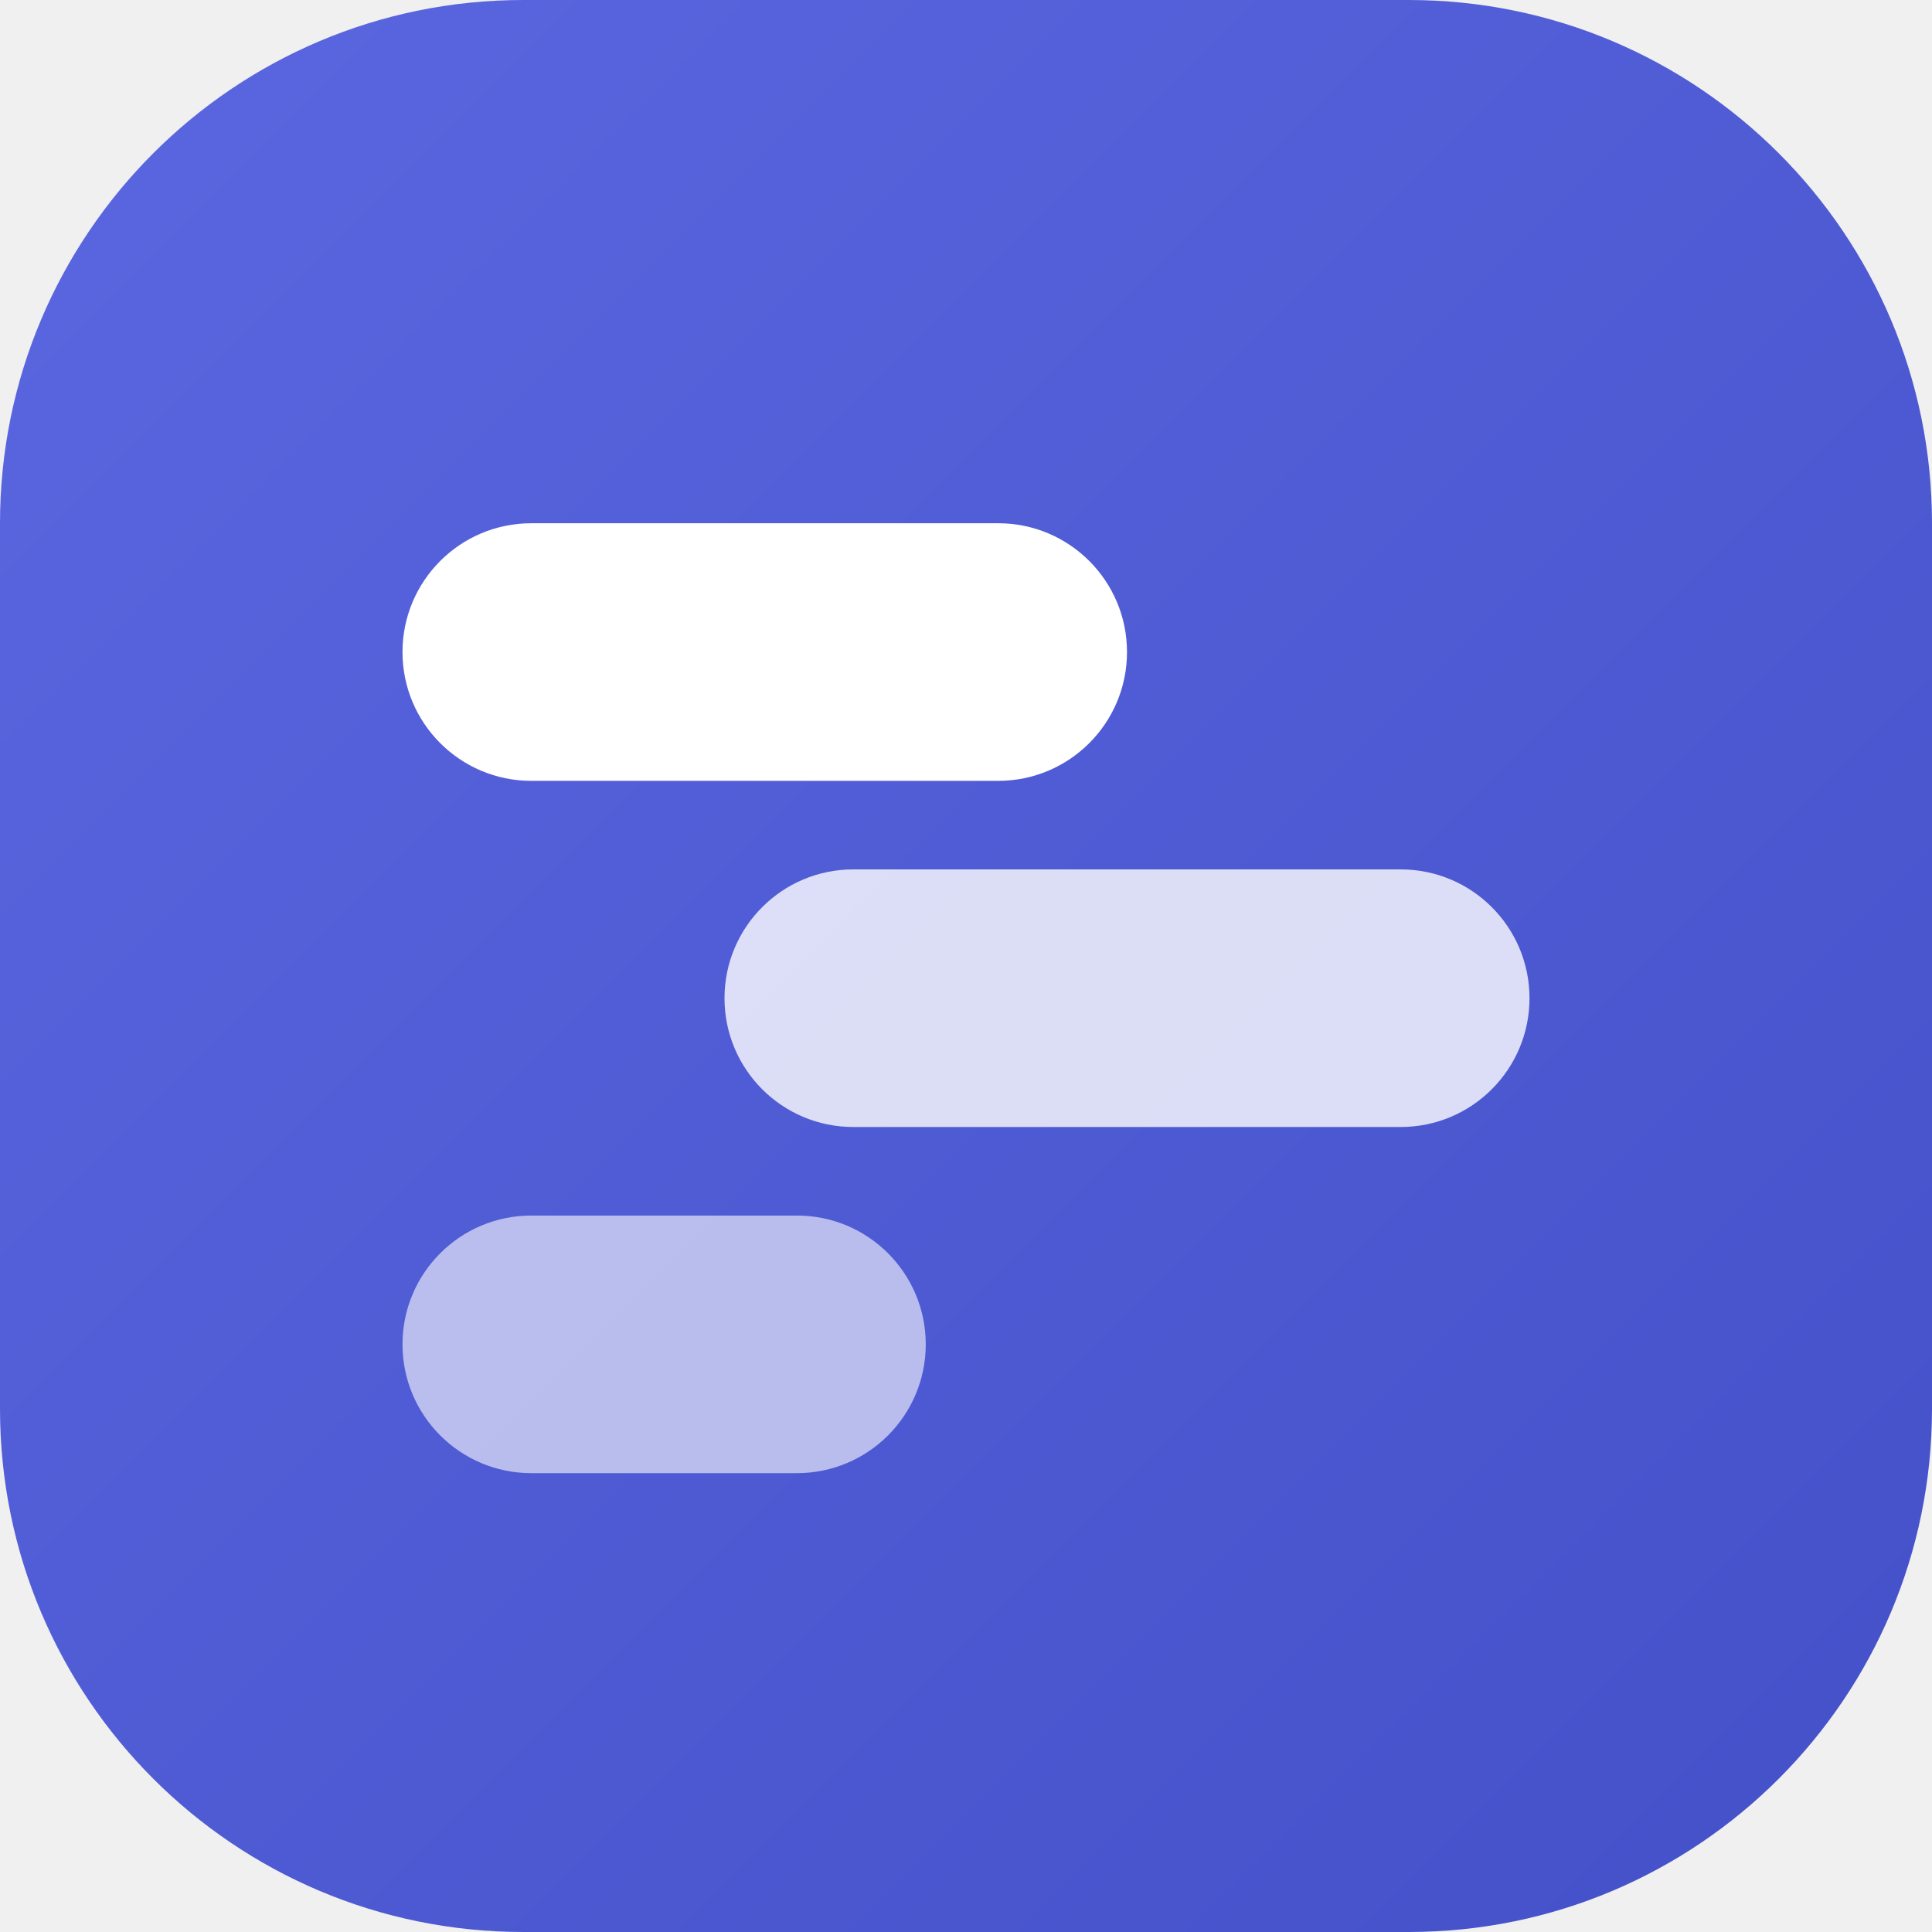
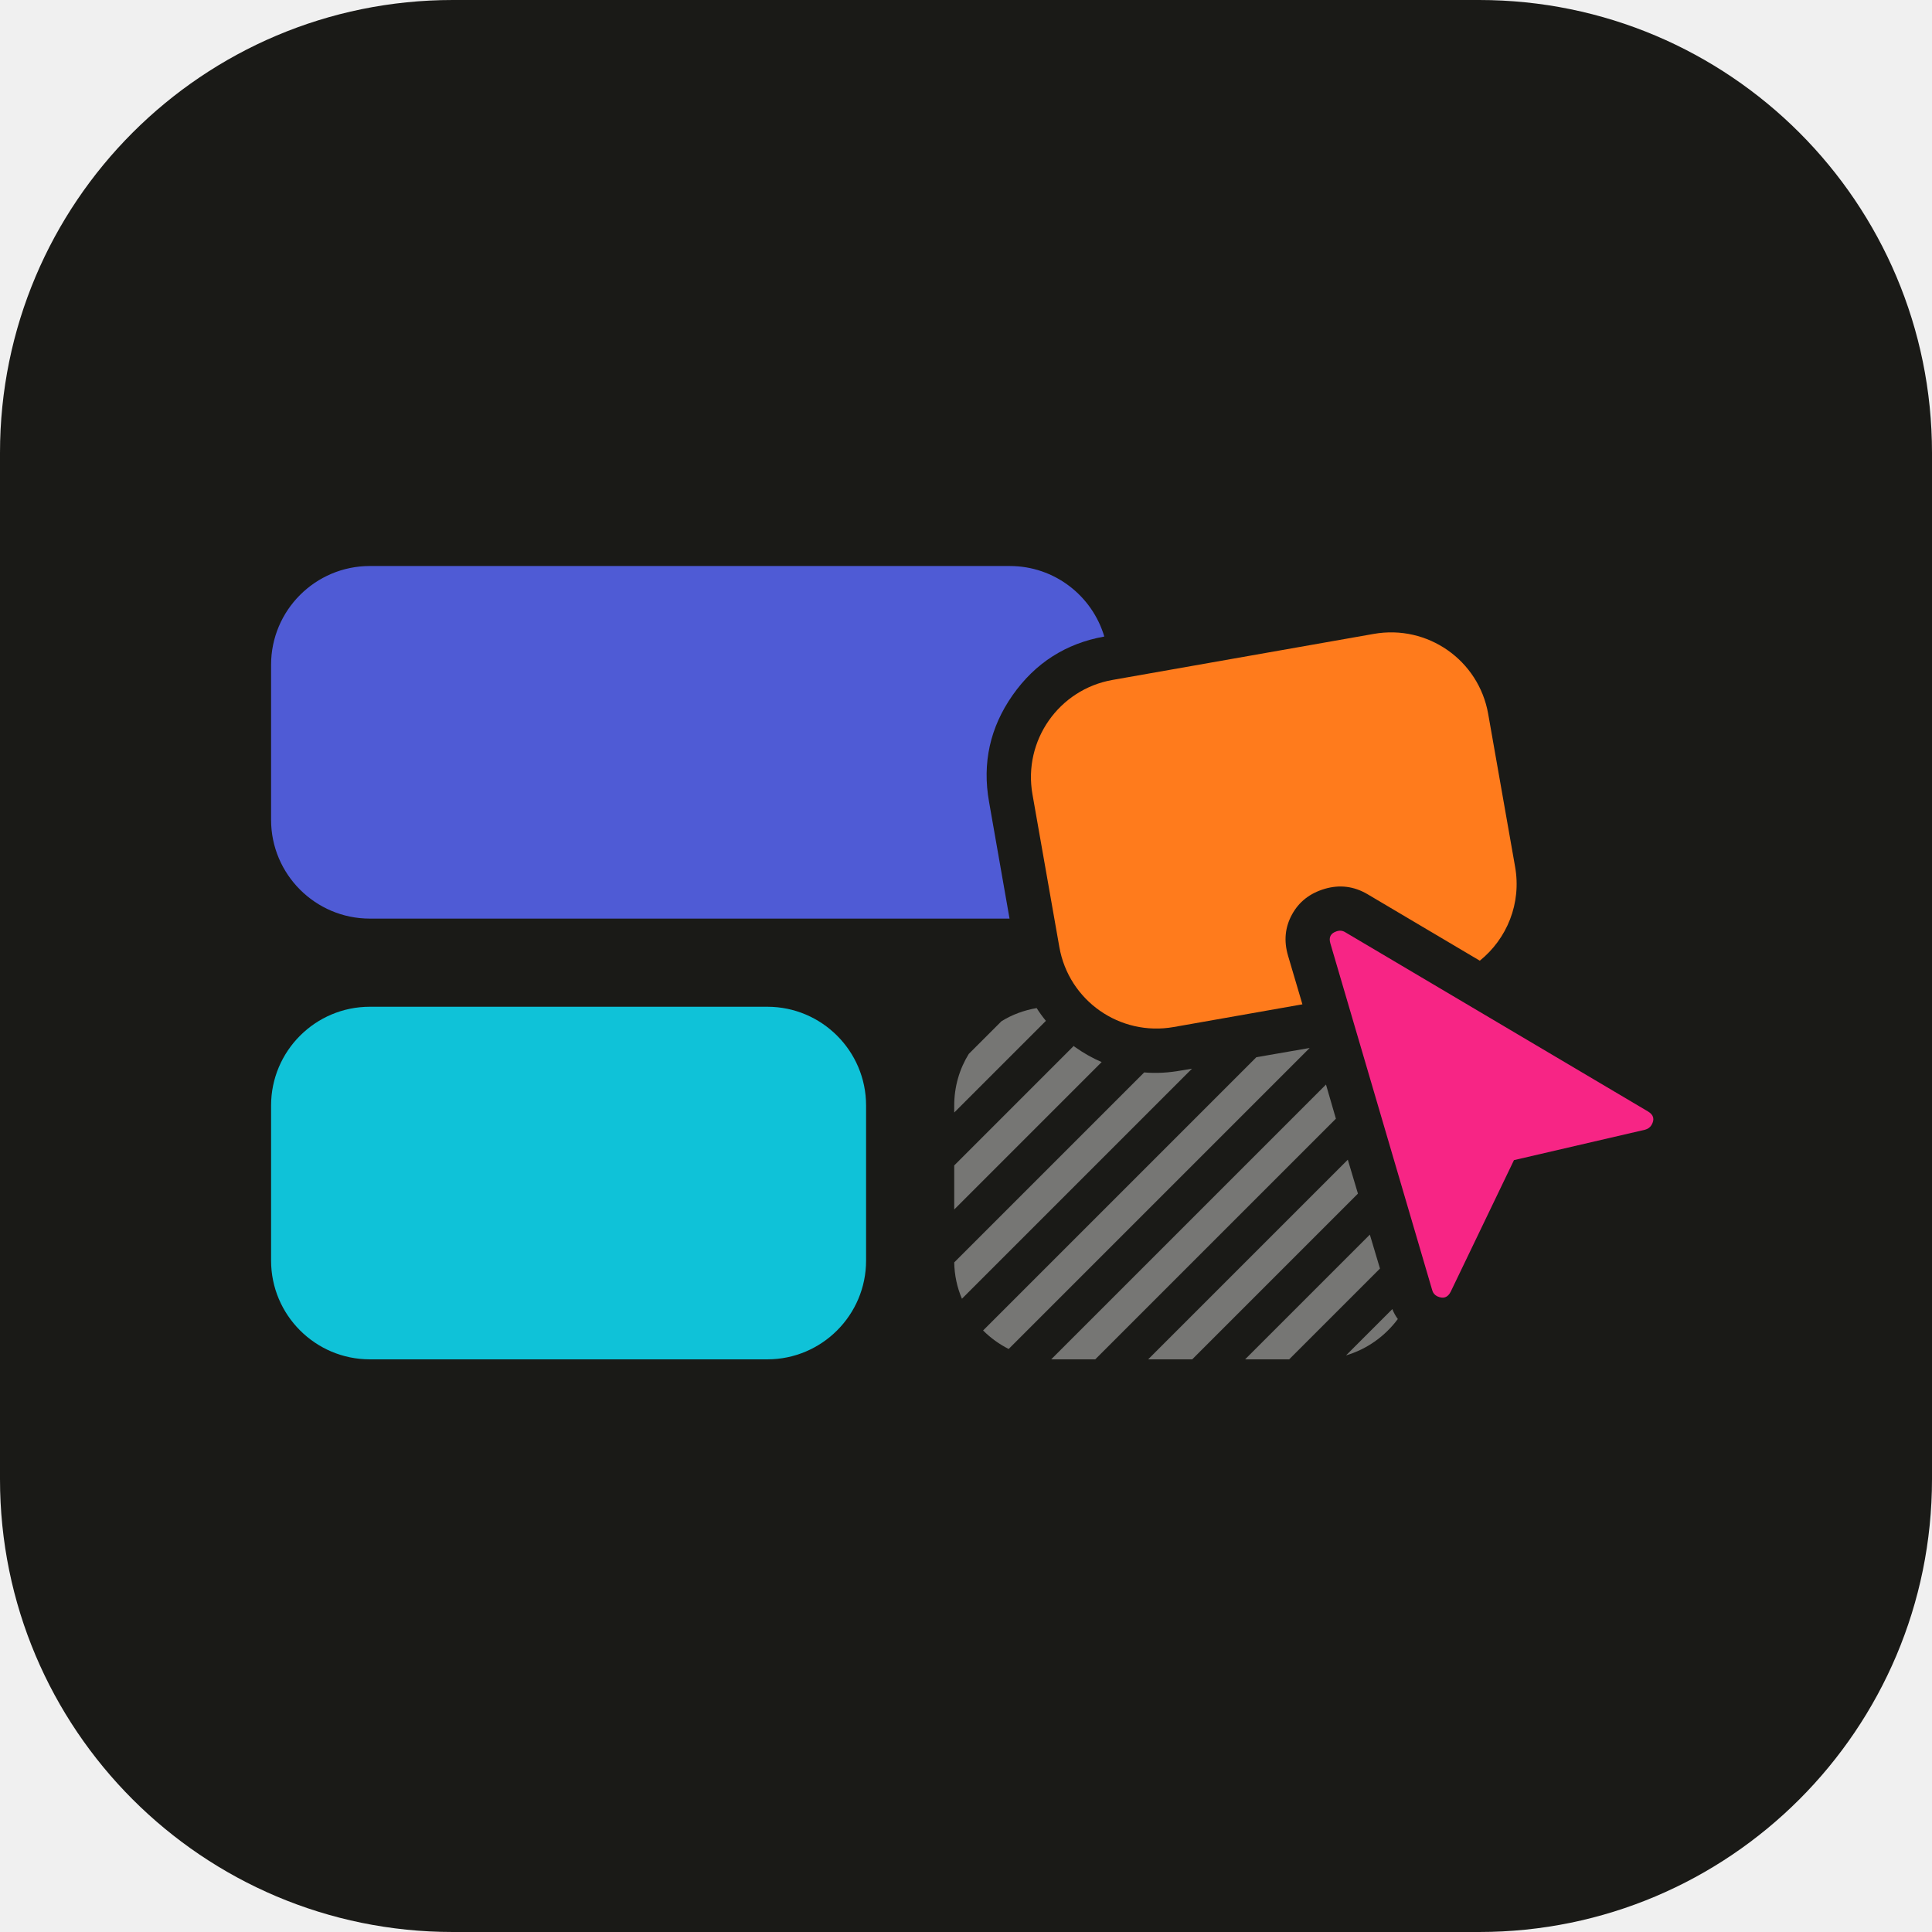
- <svg xmlns="http://www.w3.org/2000/svg" width="24" height="24" viewBox="0 0 24 24">
-   <defs>
-     <linearGradient id="g" x1="0" y1="0" x2="1" y2="1">
-       <stop offset="0" stop-color="#5b67e0" />
-       <stop offset="1" stop-color="#4450c8" />
-     </linearGradient>
-   </defs>
-   <rect width="24" height="24" rx="6.5" fill="url(#g)" />
-   <rect x="5" y="6.5" width="9" height="3.2" rx="1.6" fill="#fff" />
-   <rect x="9" y="10.8" width="10" height="3.2" rx="1.6" fill="#fff" opacity=".8" />
-   <rect x="5" y="15.1" width="6.5" height="3.2" rx="1.6" fill="#fff" opacity=".6" />
+ <svg xmlns="http://www.w3.org/2000/svg" viewBox="0 0 64 64" width="256" height="256">
+   <rect x="0" y="0" width="64" height="64" rx="15" fill="#1a1a17" />
+   <g transform="matrix(0.73 0 0 0.73 4.6 8.53)">
+     <path d="M10.48 14H39.52C41.55 14 43.26 15.35 43.81 17.2Q41.19 17.67 39.65 19.86Q38.11 22.06 38.58 24.7L39.51 30H10.48C8.01 30 6 27.99 6 25.52V18.48C6 16.01 8.01 14 10.48 14Z" fill="#4f5bd5" />
+     <path d="M10.48 34H28.52C30.99 34 33 36.01 33 38.48V45.52C33 47.99 30.99 50 28.52 50H10.48C8.01 50 6 47.99 6 45.52V38.48C6 36.01 8.01 34 10.48 34Z" fill="#0fc2d8" />
+     <path d="M39.47 49.53C39.04 49.31 38.65 49.03 38.31 48.69L50.71 36.29L53.13 35.87ZM41.48 50C41.45 50 41.43 50 41.4 50L53.87 37.53L54.32 39.08L43.4 50ZM37.35 47.25C37.13 46.74 37.01 46.18 37 45.6L45.62 36.98Q46.44 37.05 47.31 36.89L47.79 36.81ZM45.8 50 54.86 40.94 55.32 42.48 47.8 50ZM37 43.2V41.2L42.42 35.78Q42.44 35.8 42.47 35.82Q43.06 36.24 43.69 36.51ZM50.2 50 55.86 44.34 56.32 45.88 52.2 50ZM40.74 34.06Q40.93 34.36 41.16 34.64L37 38.8V38.48C37 37.62 37.24 36.82 37.66 36.14L39.14 34.66C39.62 34.36 40.16 34.16 40.74 34.06ZM56.88 47.72Q56.98 47.97 57.13 48.17C56.55 48.95 55.73 49.54 54.78 49.82L56.88 47.72Z" fill="#ffffff" fill-opacity="0.4" />
+     <path d="M44.18 19.17 56.04 17.08C58.48 16.65 60.8 18.27 61.23 20.71L62.45 27.64C62.75 29.31 62.08 30.92 60.85 31.91L55.75 28.89Q54.83 28.35 53.81 28.65Q52.8 28.95 52.33 29.81Q51.85 30.68 52.15 31.69L52.8 33.89L46.96 34.92C44.52 35.35 42.2 33.73 41.77 31.29L40.55 24.36C40.12 21.92 41.75 19.6 44.18 19.17Z" fill="#ff7b1c" />
+     <path d="M54.73 30.61 68.48 38.75Q68.87 38.98 68.64 39.37Q68.54 39.53 68.35 39.58L62.4 40.96L59.53 46.93Q59.33 47.33 58.92 47.14Q58.74 47.05 58.69 46.86L54.07 31.13Q53.94 30.7 54.37 30.57Q54.56 30.51 54.73 30.61Z" fill="#f72585" />
+   </g>
</svg>
